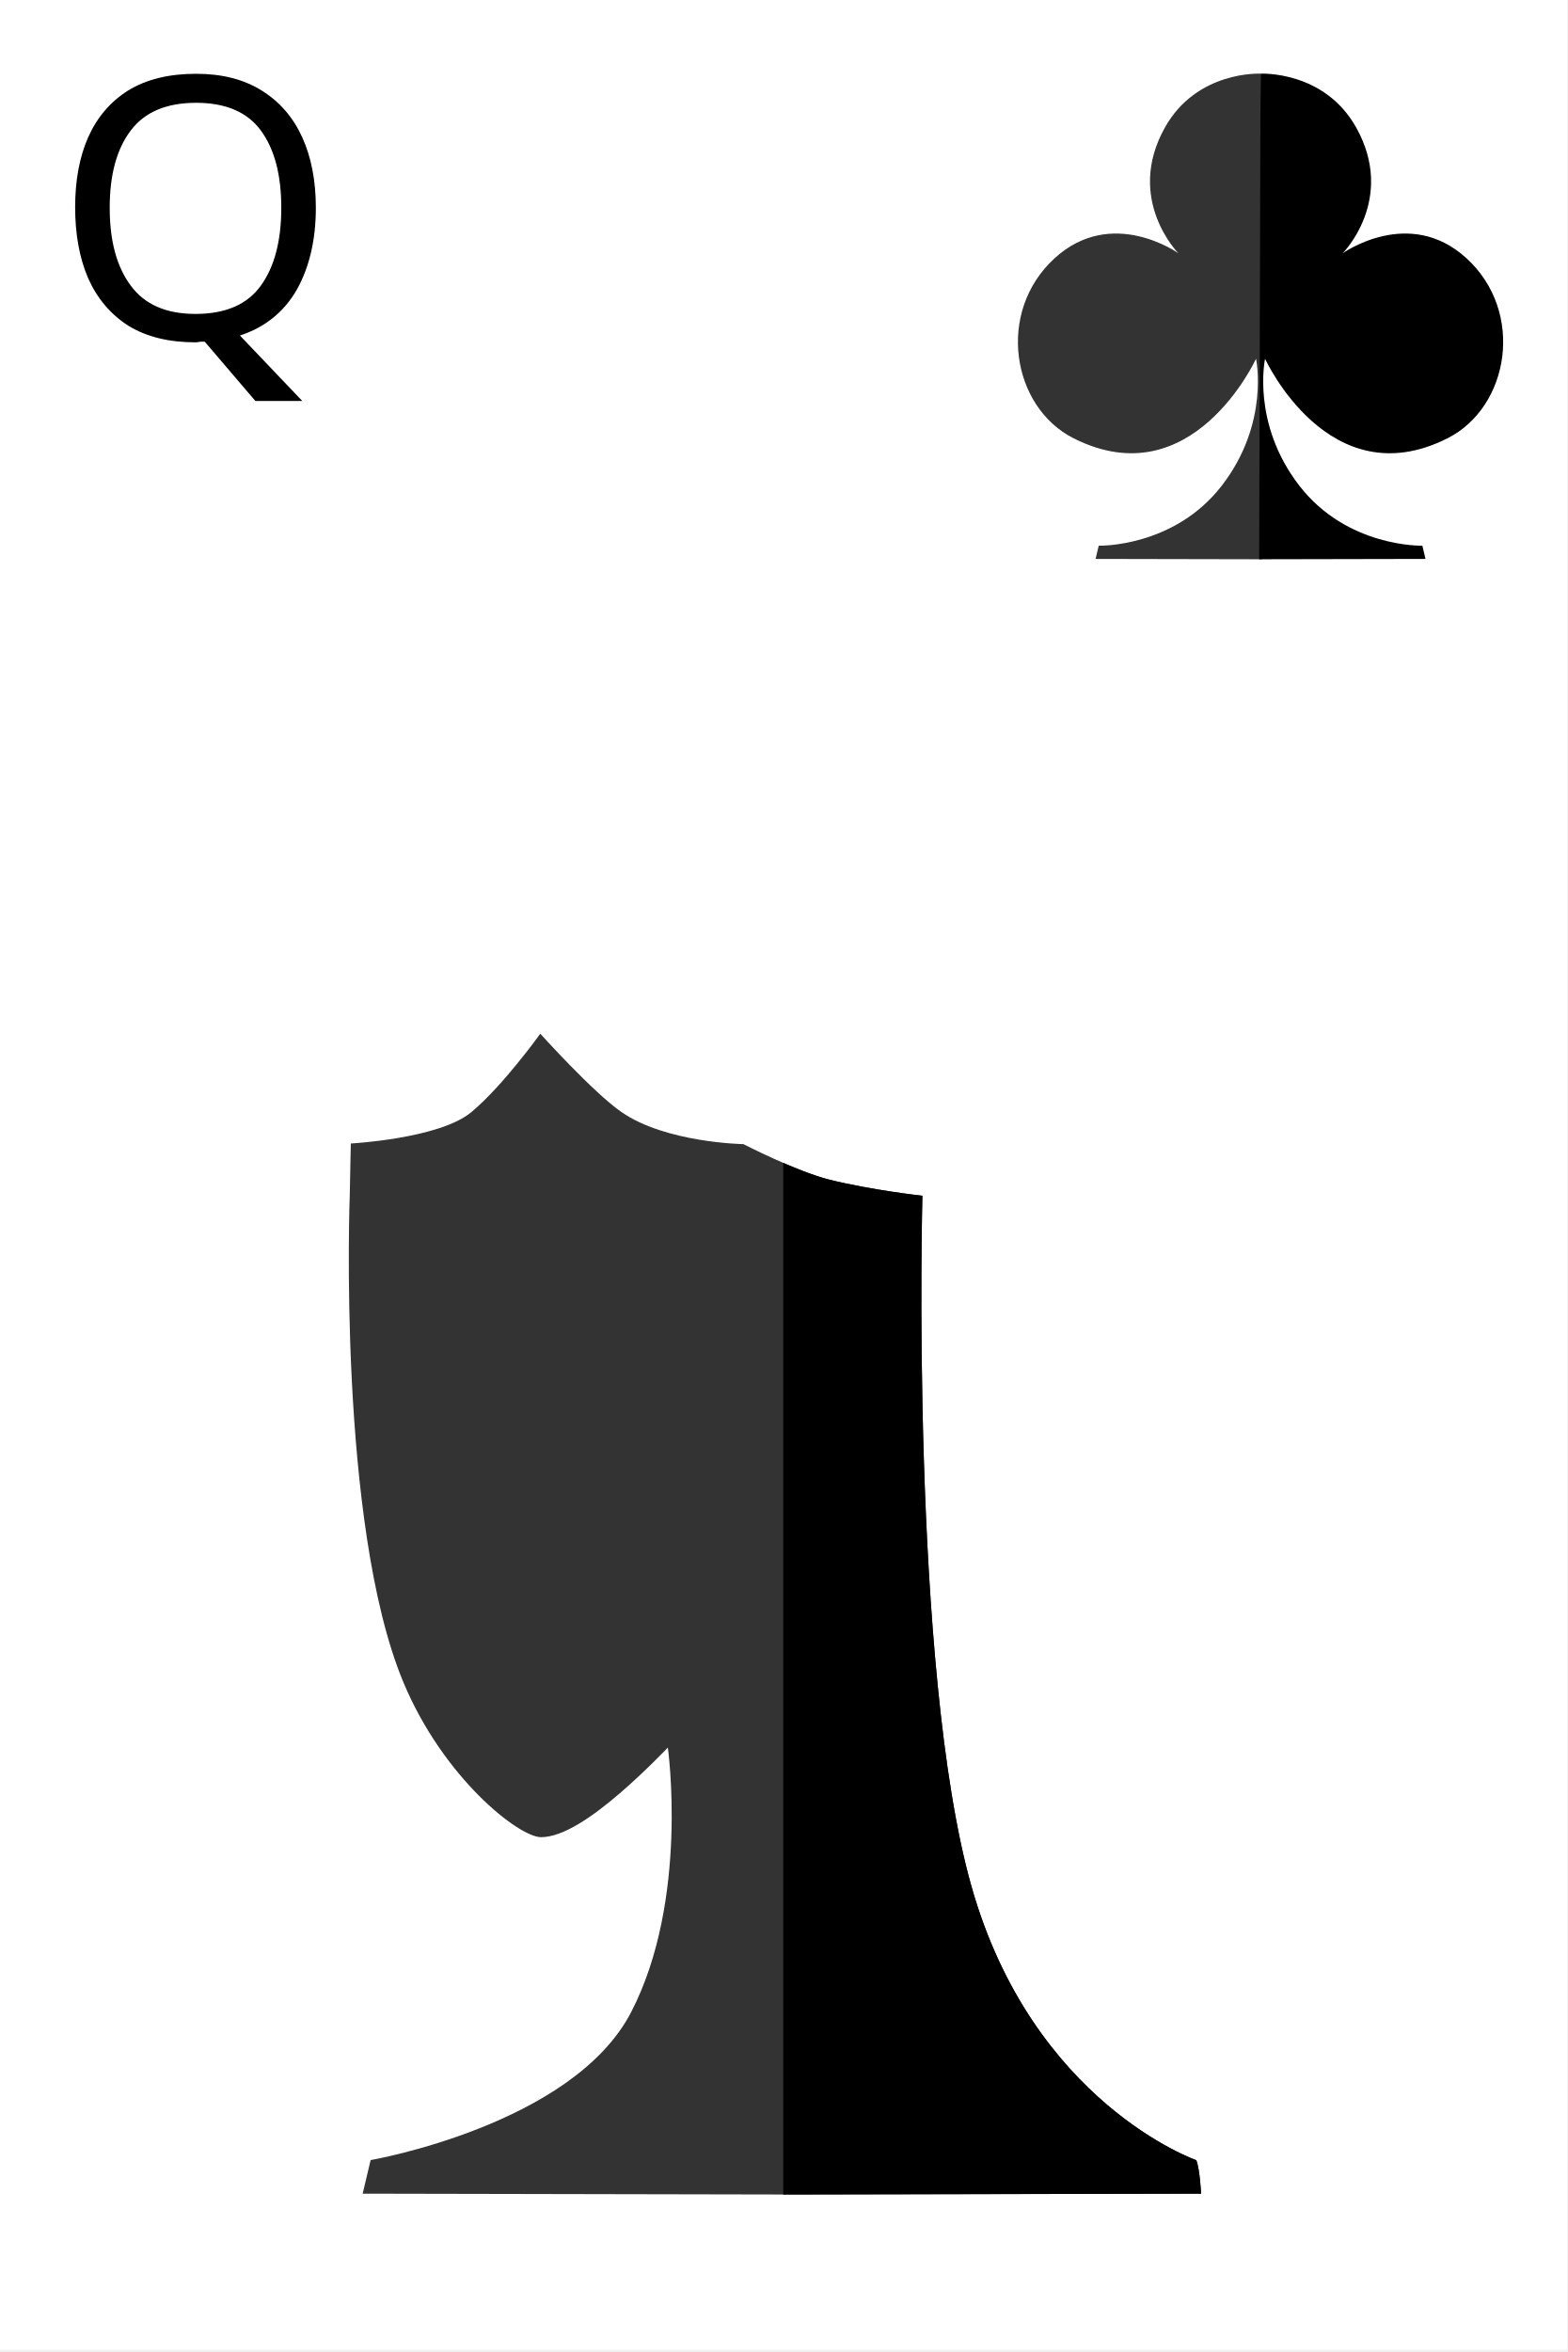
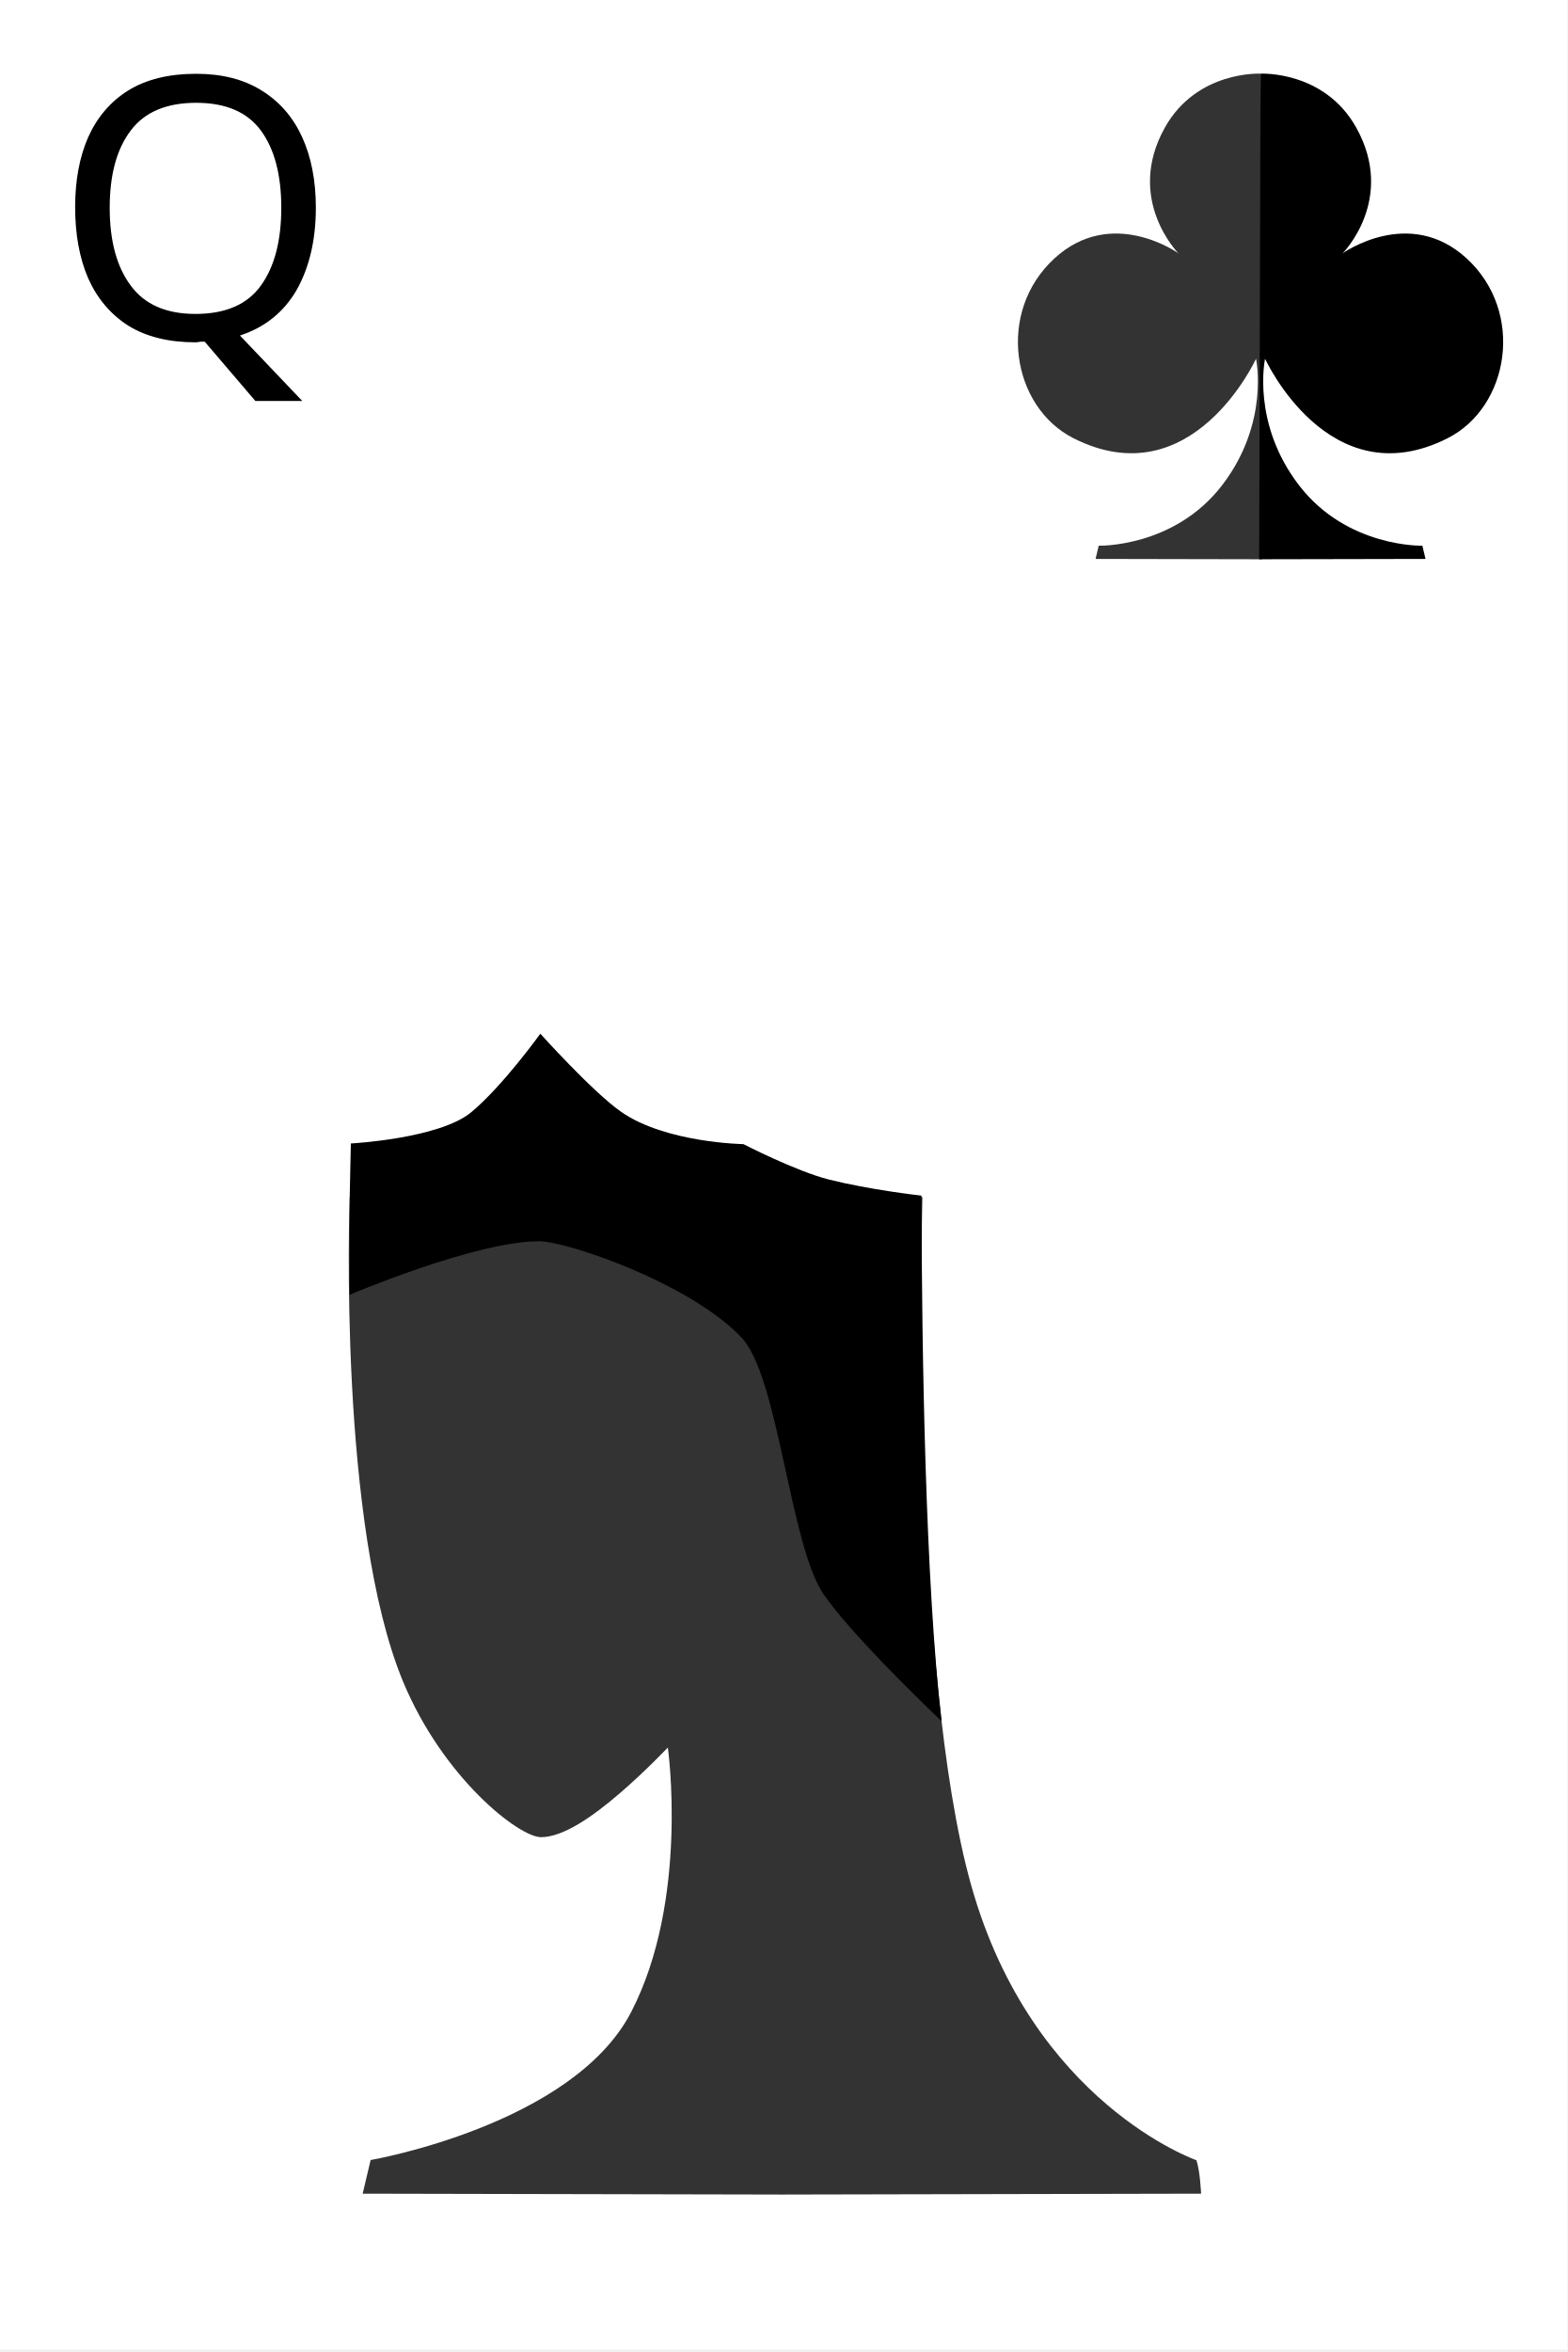
<svg xmlns="http://www.w3.org/2000/svg" width="150" height="225" viewBox="0 0 39.688 59.531" version="1.1" id="svg5">
  <defs id="defs2">
    <rect x="234.93" y="83.952" width="221.39" height="12.187" id="rect34409" />
    <mask maskUnits="userSpaceOnUse" id="mask1192">
      <rect style="fill:#ffffff;fill-opacity:1;stroke-width:0.265" id="rect1194" width="101.388" height="140.797" x="-26.153" y="82.4" />
    </mask>
  </defs>
  <g id="layer1">
    <rect style="fill:#ffffff;fill-opacity:1;stroke-width:0.265" id="rect5028" width="39.678" height="59.472" x="0" y="-2.220446e-16" />
    <text xml:space="preserve" style="font-size:9.243px;font-family:Wingdings;-inkscape-font-specification:Wingdings;text-align:center;text-anchor:middle;fill:#ff0000;stroke-width:0.77" x="1.338" y="8.571" id="text63">
      <tspan id="tspan61" x="1.338" y="8.571" style="font-style:normal;font-variant:normal;font-weight:normal;font-stretch:normal;font-family:sans-serif;-inkscape-font-specification:sans-serif;text-align:start;text-anchor:start;fill:#000000;stroke-width:0.77">Q</tspan>
    </text>
    <g id="g699-9" transform="translate(0.3441834,-0.2482117)" />
    <g id="g699-7" transform="translate(0.6128806,-0.2482107)" />
    <g id="g699-2" transform="matrix(0.3934925,0,0,0.3934925,24.25908,-7.79962)">
      <path style="fill:#333333;stroke-width:0.265" d="m 19.45,24.559 c 0,0 -4.098,-0.218 -6.158,3.471 -2.575,4.613 0.873,8.083 0.873,8.083 0,0 -4.275,-3.062 -7.969,0.323 -3.778,3.461 -2.748,9.56 1.207,11.567 7.648,3.881 11.756,-5.105 11.756,-5.105 0,0 0.896,4.142 -2.194,8.15 -3.09,4.008 -7.927,3.874 -7.927,3.874 l -0.202,0.851 10.703,0.022 z" id="path552-52" />
      <path style="fill:#000000;stroke-width:0.265" d="m 19.449,24.559 c 0,0 4.098,-0.218 6.158,3.471 2.575,4.613 -0.873,8.083 -0.873,8.083 0,0 4.275,-3.062 7.969,0.323 3.778,3.461 2.748,9.56 -1.207,11.567 -7.648,3.881 -11.756,-5.105 -11.756,-5.105 0,0 -0.896,4.142 2.194,8.15 3.09,4.008 7.927,3.874 7.927,3.874 l 0.202,0.851 -10.703,0.022 z" id="path552-5-4" />
    </g>
    <text xml:space="preserve" transform="scale(0.2645833)" id="text34407" style="font-family:sans-serif;-inkscape-font-specification:sans-serif;white-space:pre;shape-inside:url(#rect34409);display:inline;fill:#000000;fill-opacity:0" />
-     <g id="g638">
-       <path id="path552-8-1" style="fill:#333333;stroke-width:0.265" d="m 18.476,29.207 c 0,0 1.334,0.687 2.169,0.897 1.052,0.264 2.366,0.41 2.362,0.409 1.57e-4,-5e-6 2.98e-4,-1.2e-5 4e-4,-1.7e-5 l 1.65e-4,-1.1e-5 c 0,0 -0.315,11.965 1.238,17.469 1.553,5.503 5.698,6.943 5.698,6.943 0.094,0.269 0.118,0.846 0.118,0.846 l -10.522,0.022 v 5.17e-4 h -0.09 -0.09 v -5.17e-4 L 8.837,55.772 9.039,54.922 c 0,0 5.115,-0.883 6.596,-3.747 1.471,-2.844 0.928,-6.694 0.928,-6.694 0,0 -0.56,0.591 -1.202,1.145 -0.698,0.602 -1.447,1.123 -2.008,1.123 -0.561,0 -2.476,-1.498 -3.488,-3.928 C 8.195,38.812 8.51,30.51 8.51,30.51 l 0.027,-1.319 c 0,0 2.244,-0.12 3.052,-0.794 0.805,-0.671 1.745,-1.985 1.745,-1.985 0,0 1.326,1.474 2.045,1.976 1.126,0.788 3.097,0.819 3.097,0.819 z" transform="translate(0.3441834,-0.2482117)" />
-     </g>
-     <g id="g638-6">
-       <path id="path552-8-1-96" style="fill:#000000;stroke-width:0.265" d="M 19.485 29.682 L 19.485 55.795 L 19.54 55.795 L 19.54 55.794 L 30.063 55.772 C 30.063 55.772 30.038 55.194 29.944 54.925 C 29.944 54.925 25.8 53.485 24.247 47.982 C 22.693 42.479 23.008 30.514 23.008 30.514 L 23.008 30.514 C 23.011 30.515 21.697 30.368 20.645 30.104 C 20.299 30.017 19.871 29.849 19.485 29.682 z " transform="translate(0.3441834,-0.2482117)" />
-     </g>
+     <g id="g638" />
+     <path id="path552-8-1" style="fill:#333333;stroke-width:0.265" d="M 8.509 30.548 C 8.501 30.76 8.217 38.864 9.864 42.821 C 10.876 45.251 12.792 46.749 13.353 46.749 C 13.914 46.749 14.663 46.228 15.36 45.626 C 16.002 45.072 16.563 44.48 16.563 44.48 C 16.563 44.48 17.107 48.33 15.635 51.174 C 14.153 54.038 9.039 54.921 9.039 54.921 L 8.837 55.772 L 19.36 55.794 L 19.36 55.795 L 19.45 55.795 L 19.54 55.795 L 19.54 55.794 L 30.063 55.772 C 30.063 55.772 30.038 55.194 29.944 54.925 C 29.944 54.925 25.8 53.485 24.247 47.982 C 22.706 42.524 23.003 30.739 23.008 30.548 L 8.509 30.548 z " transform="translate(0.3441834,-0.2482117)" />
+     <path id="path552-8-1-2-3" style="fill:#000000;stroke-width:0.265" d="M 13.679 26.164 C 13.679 26.164 12.738 27.477 11.933 28.149 C 11.125 28.823 8.882 28.942 8.882 28.942 L 8.854 30.261 L 8.854 30.299 L 8.854 30.299 C 8.854 31.454 8.853 32.771 8.853 32.772 C 8.853 32.772 12.021 31.422 13.64 31.417 C 14.351 31.414 17.47 32.479 18.772 33.854 C 19.717 34.851 19.996 39.132 20.859 40.365 C 21.528 41.321 23.114 42.874 23.837 43.565 C 23.43 40.067 23.337 34.307 23.328 30.262 C 23.261 30.255 22.012 30.113 20.989 29.856 C 20.154 29.646 18.82 28.959 18.82 28.959 C 18.82 28.959 16.849 28.928 15.723 28.14 C 15.004 27.638 13.679 26.164 13.679 26.164 z " />
  </g>
</svg>
